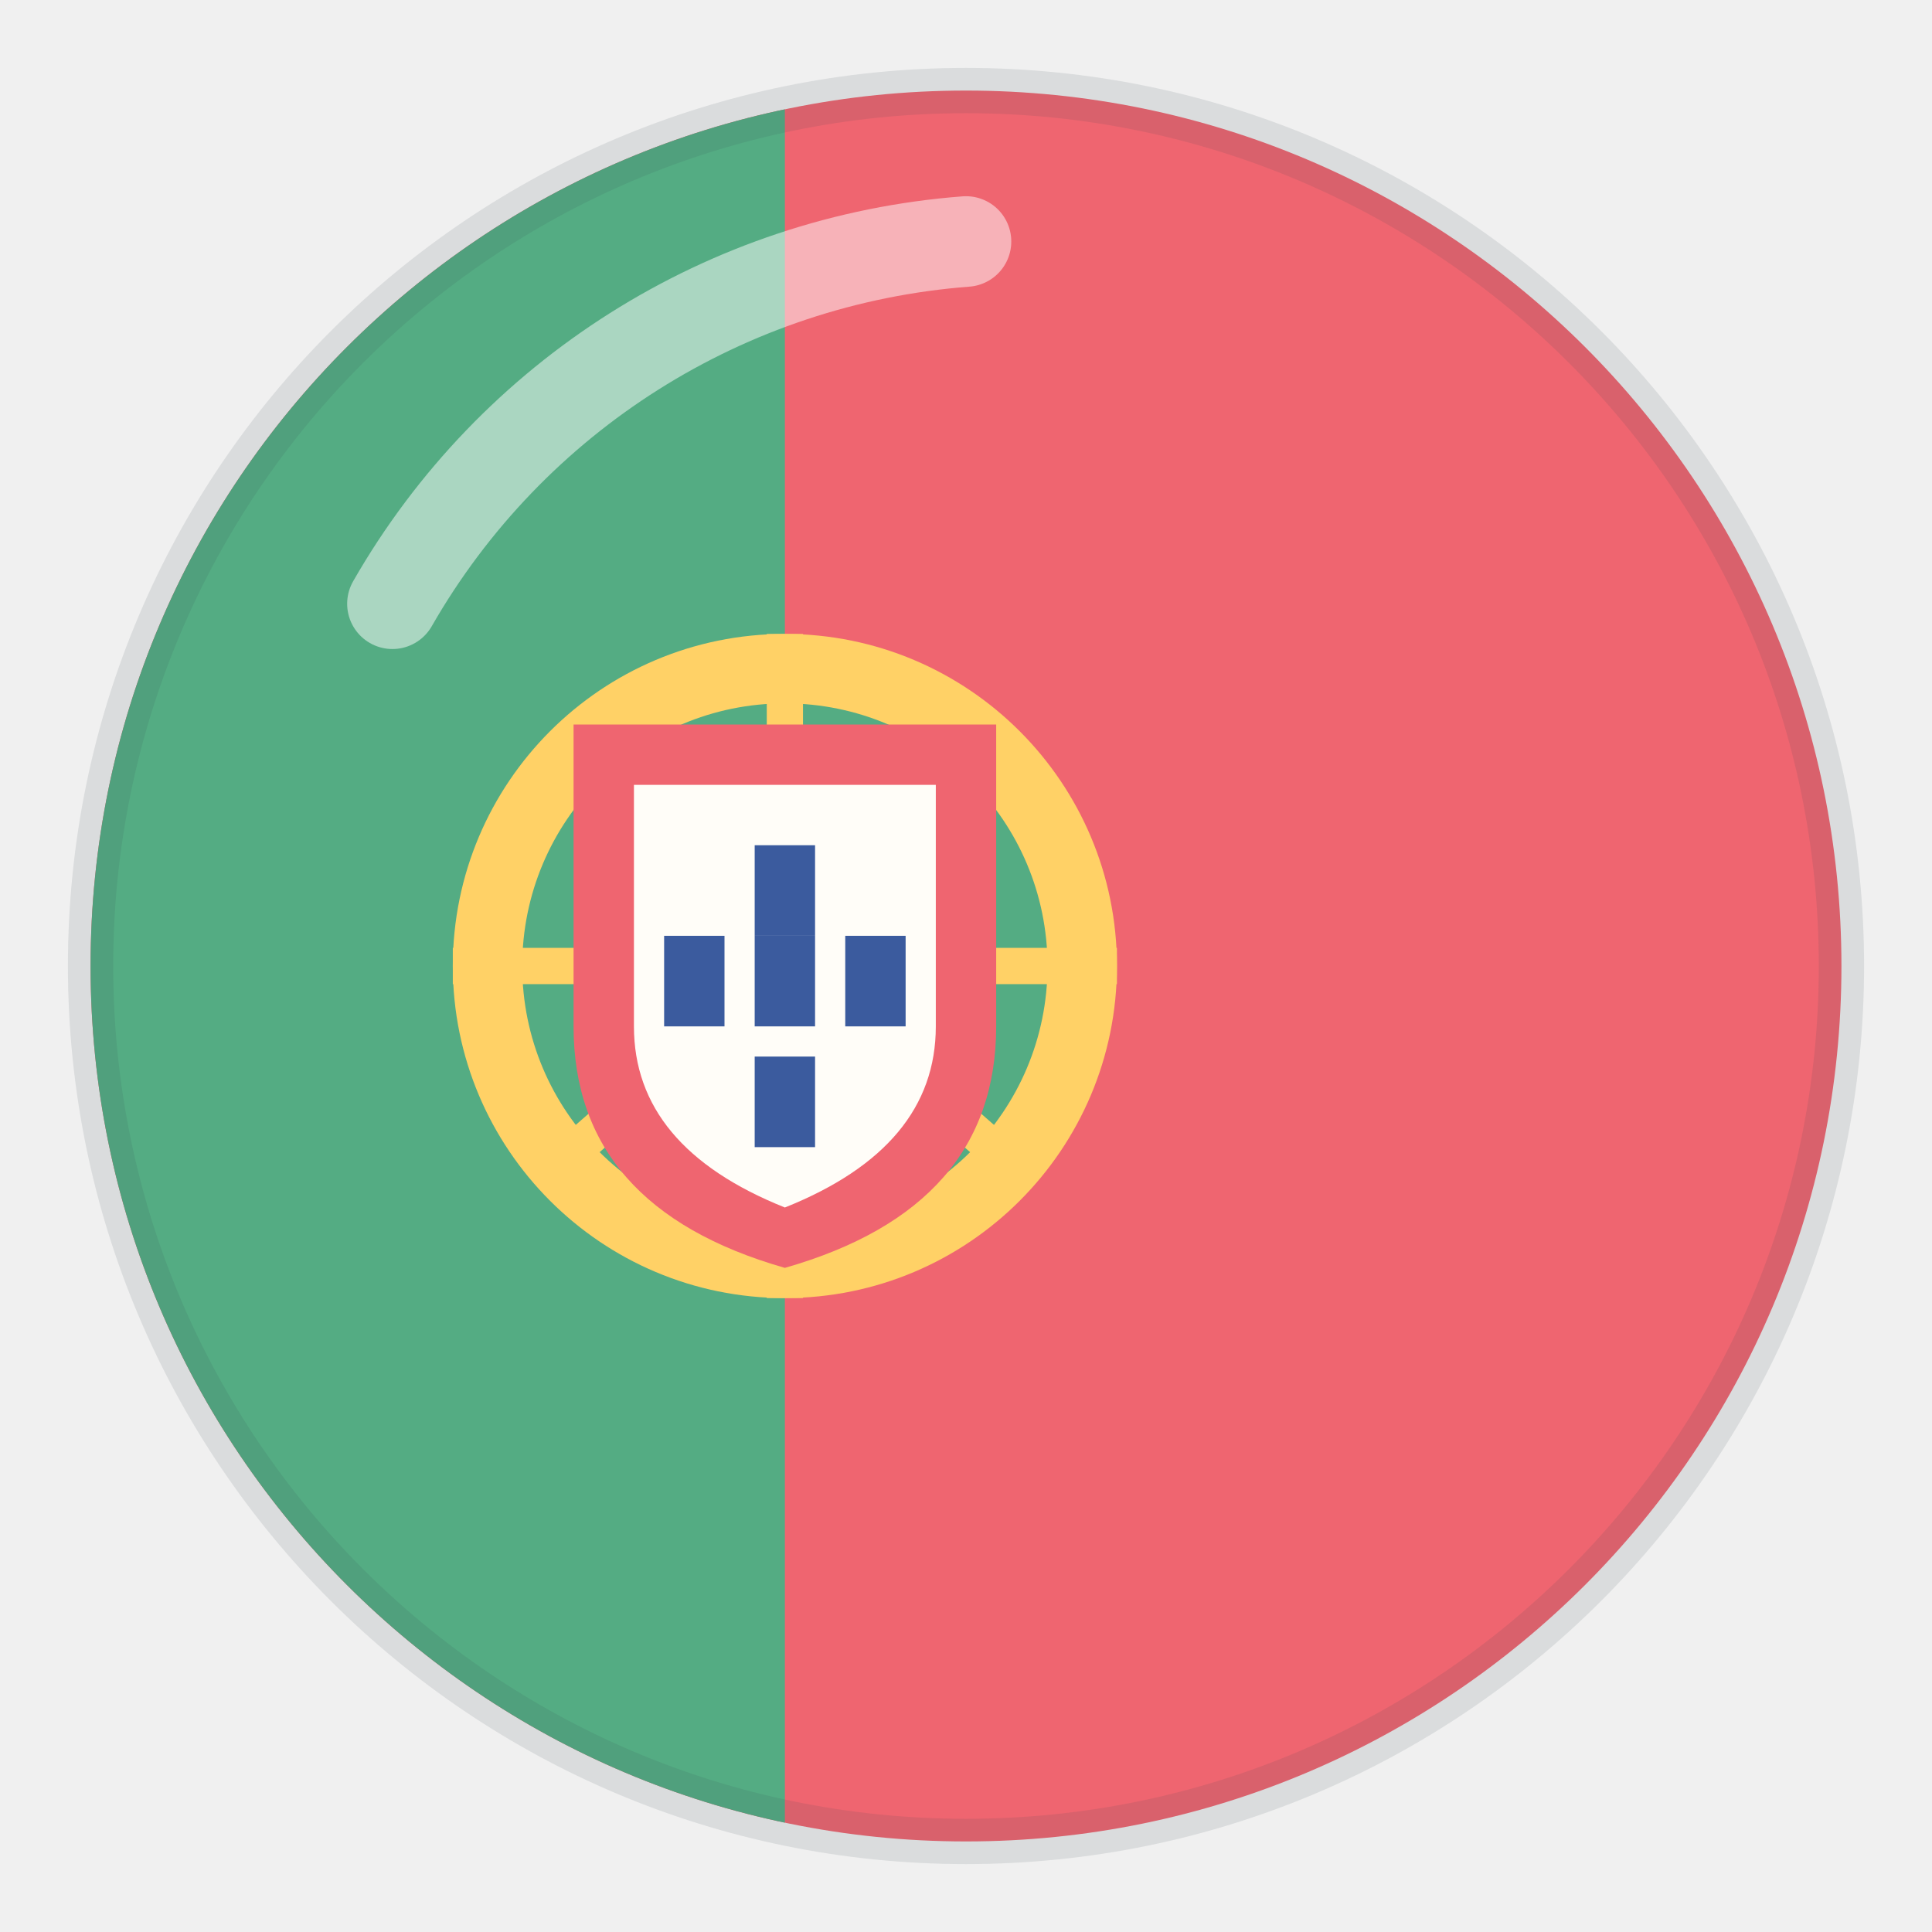
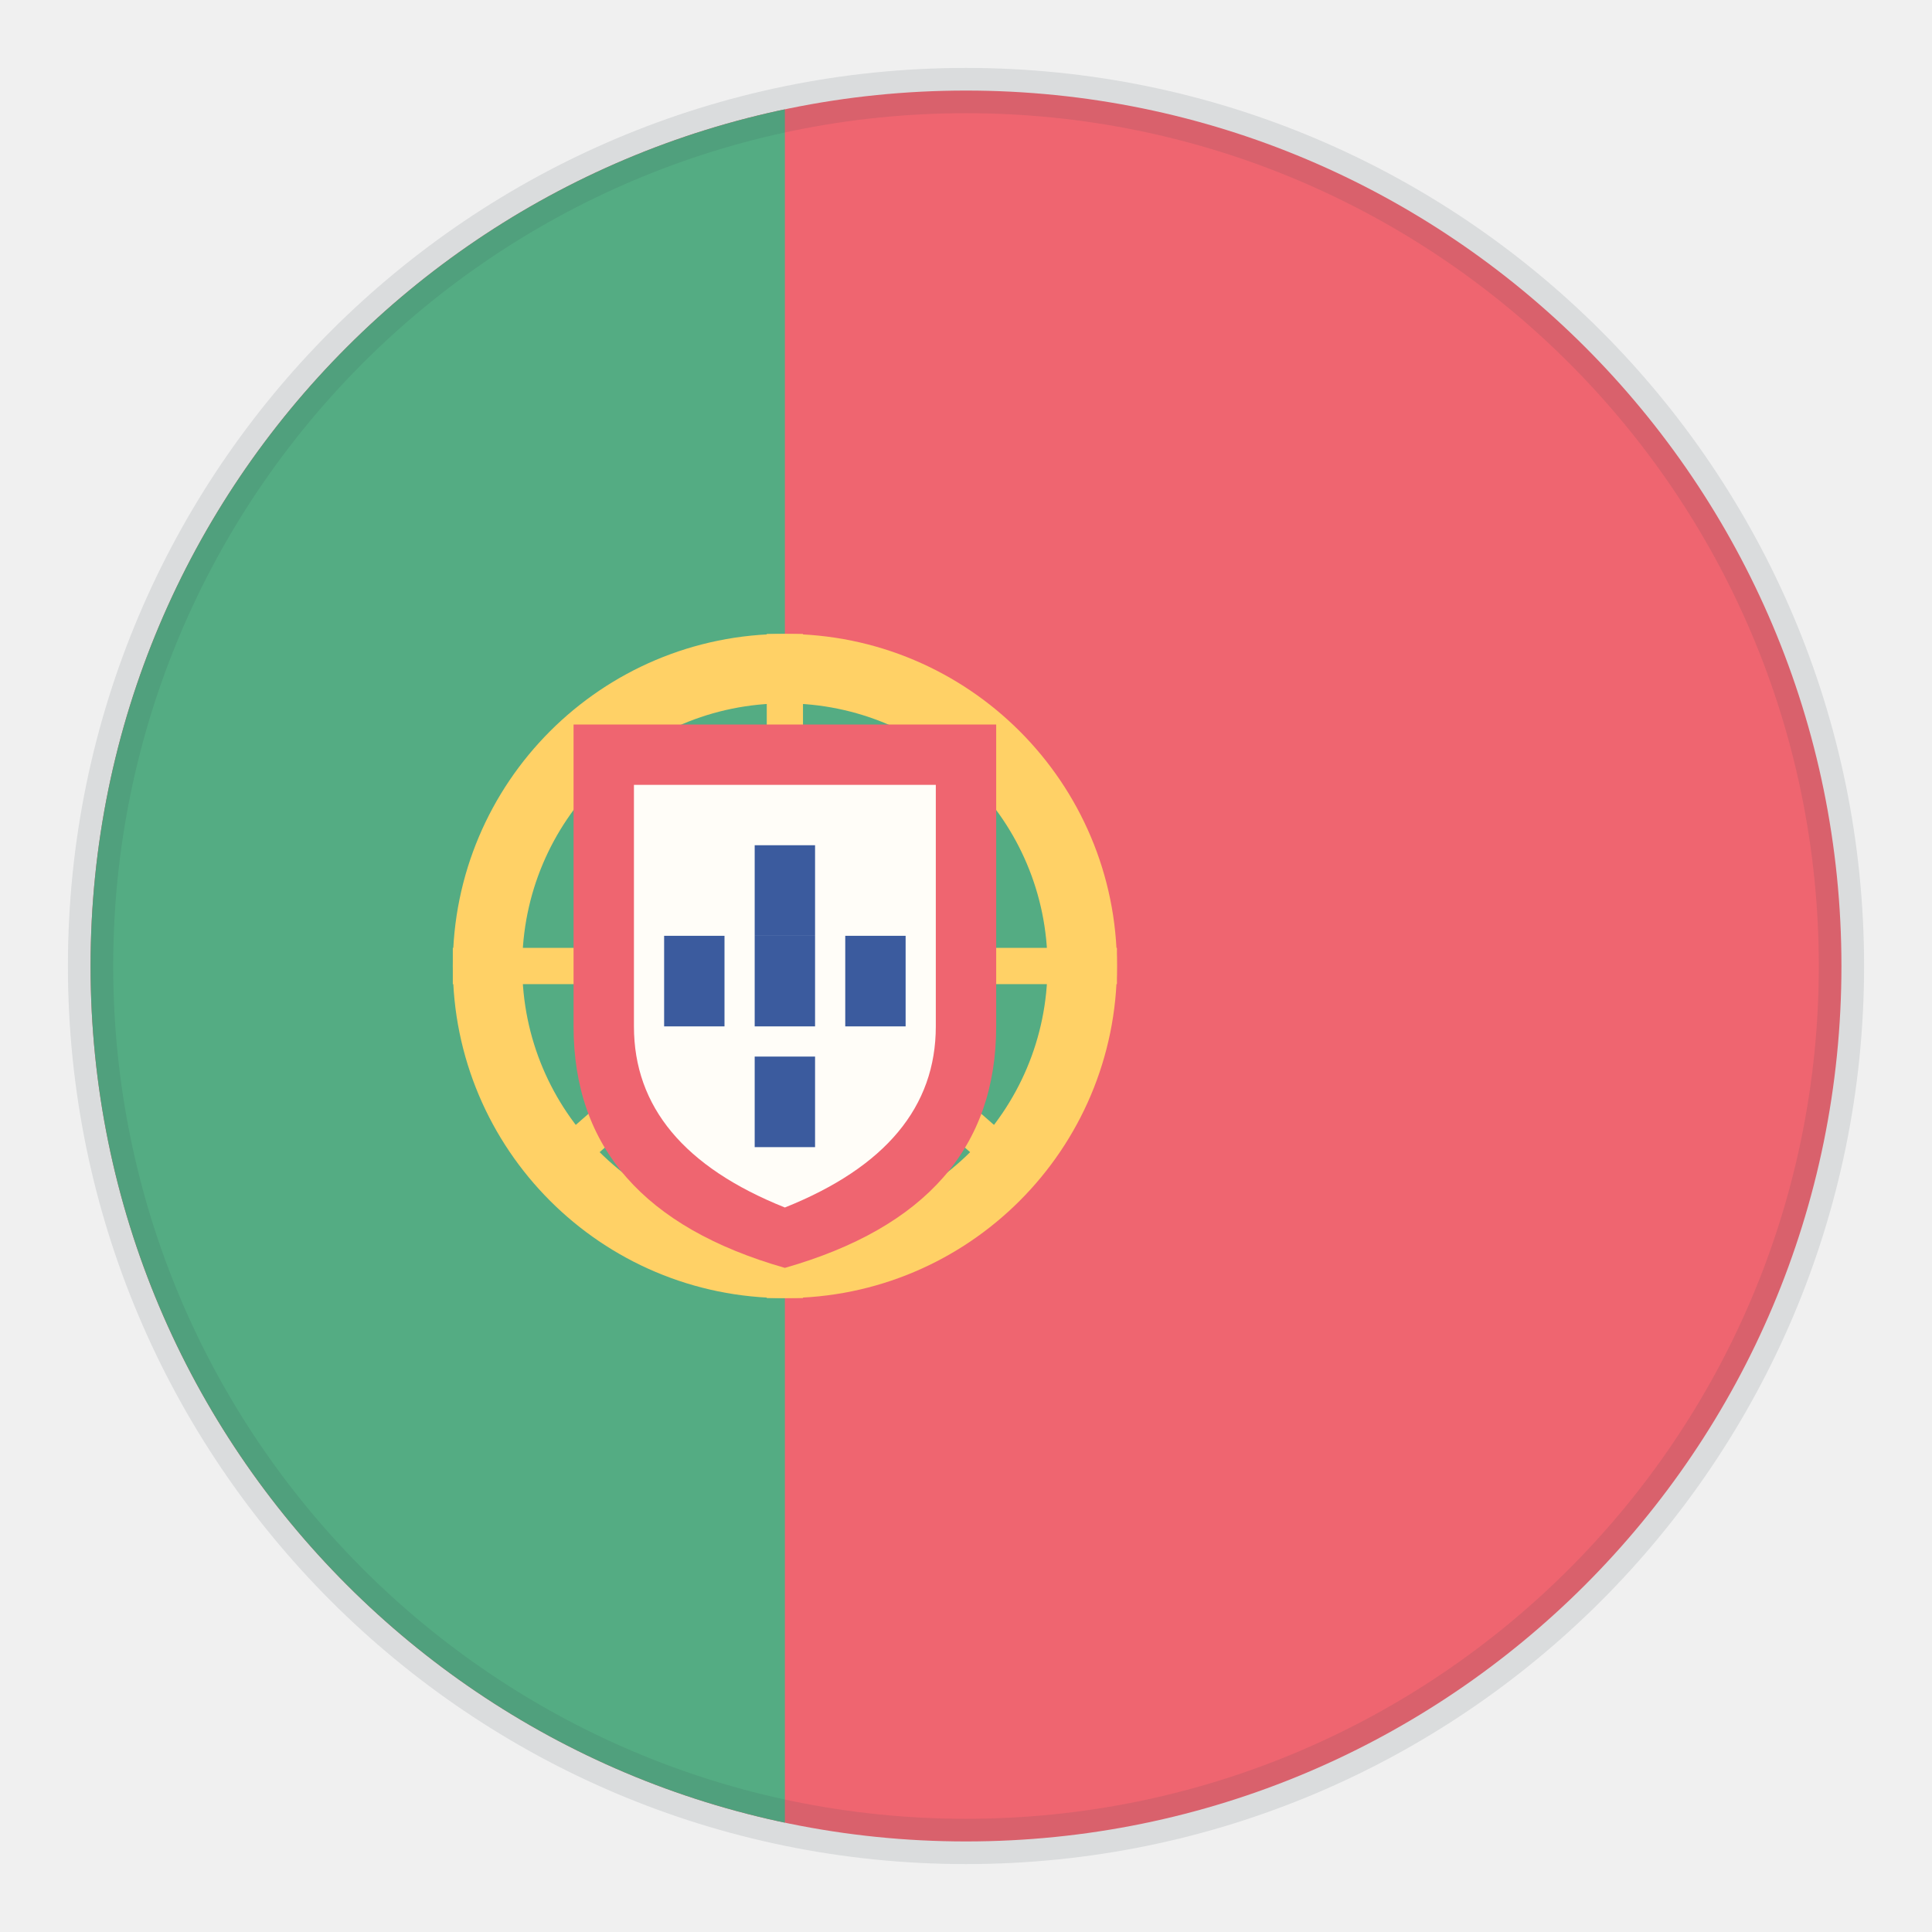
<svg xmlns="http://www.w3.org/2000/svg" width="64" height="64" viewBox="0 0 64 64">
  <defs>
    <clipPath id="disc">
      <circle cx="32" cy="32" r="29" />
    </clipPath>
  </defs>
  <g clip-path="url(#disc)">
    <rect x="0" y="0" width="64" height="64" fill="#ef6570" />
    <rect x="0" y="0" width="26" height="64" fill="#54ac83" />
    <circle cx="26" cy="32" r="11" fill="#ffd166" />
    <circle cx="26" cy="32" r="8.7" fill="#54ac83" />
    <path d="M15 32H37M26 21V43M18 25 34 39M18 39 34 25" fill="none" stroke="#ffd166" stroke-width="1.2" />
    <path d="M19 24H33V34Q33 40 26 42Q19 40 19 34Z" fill="#ef6570" />
    <path d="M21 26H31V34Q31 38 26 40Q21 38 21 34Z" fill="#fffdf8" />
    <rect x="25" y="28" width="2" height="3" fill="#3b5b9e" />
    <rect x="22" y="31" width="2" height="3" fill="#3b5b9e" />
    <rect x="28" y="31" width="2" height="3" fill="#3b5b9e" />
    <rect x="25" y="31" width="2" height="3" fill="#3b5b9e" />
    <rect x="25" y="35" width="2" height="3" fill="#3b5b9e" />
  </g>
  <circle cx="32" cy="32" r="29" fill="none" stroke="#344451" stroke-opacity=".12" stroke-width="1.5" />
-   <path d="M13 20a24 24 0 0 1 19-12" fill="none" stroke="#fff" stroke-opacity=".5" stroke-width="3" stroke-linecap="round" />
</svg>
